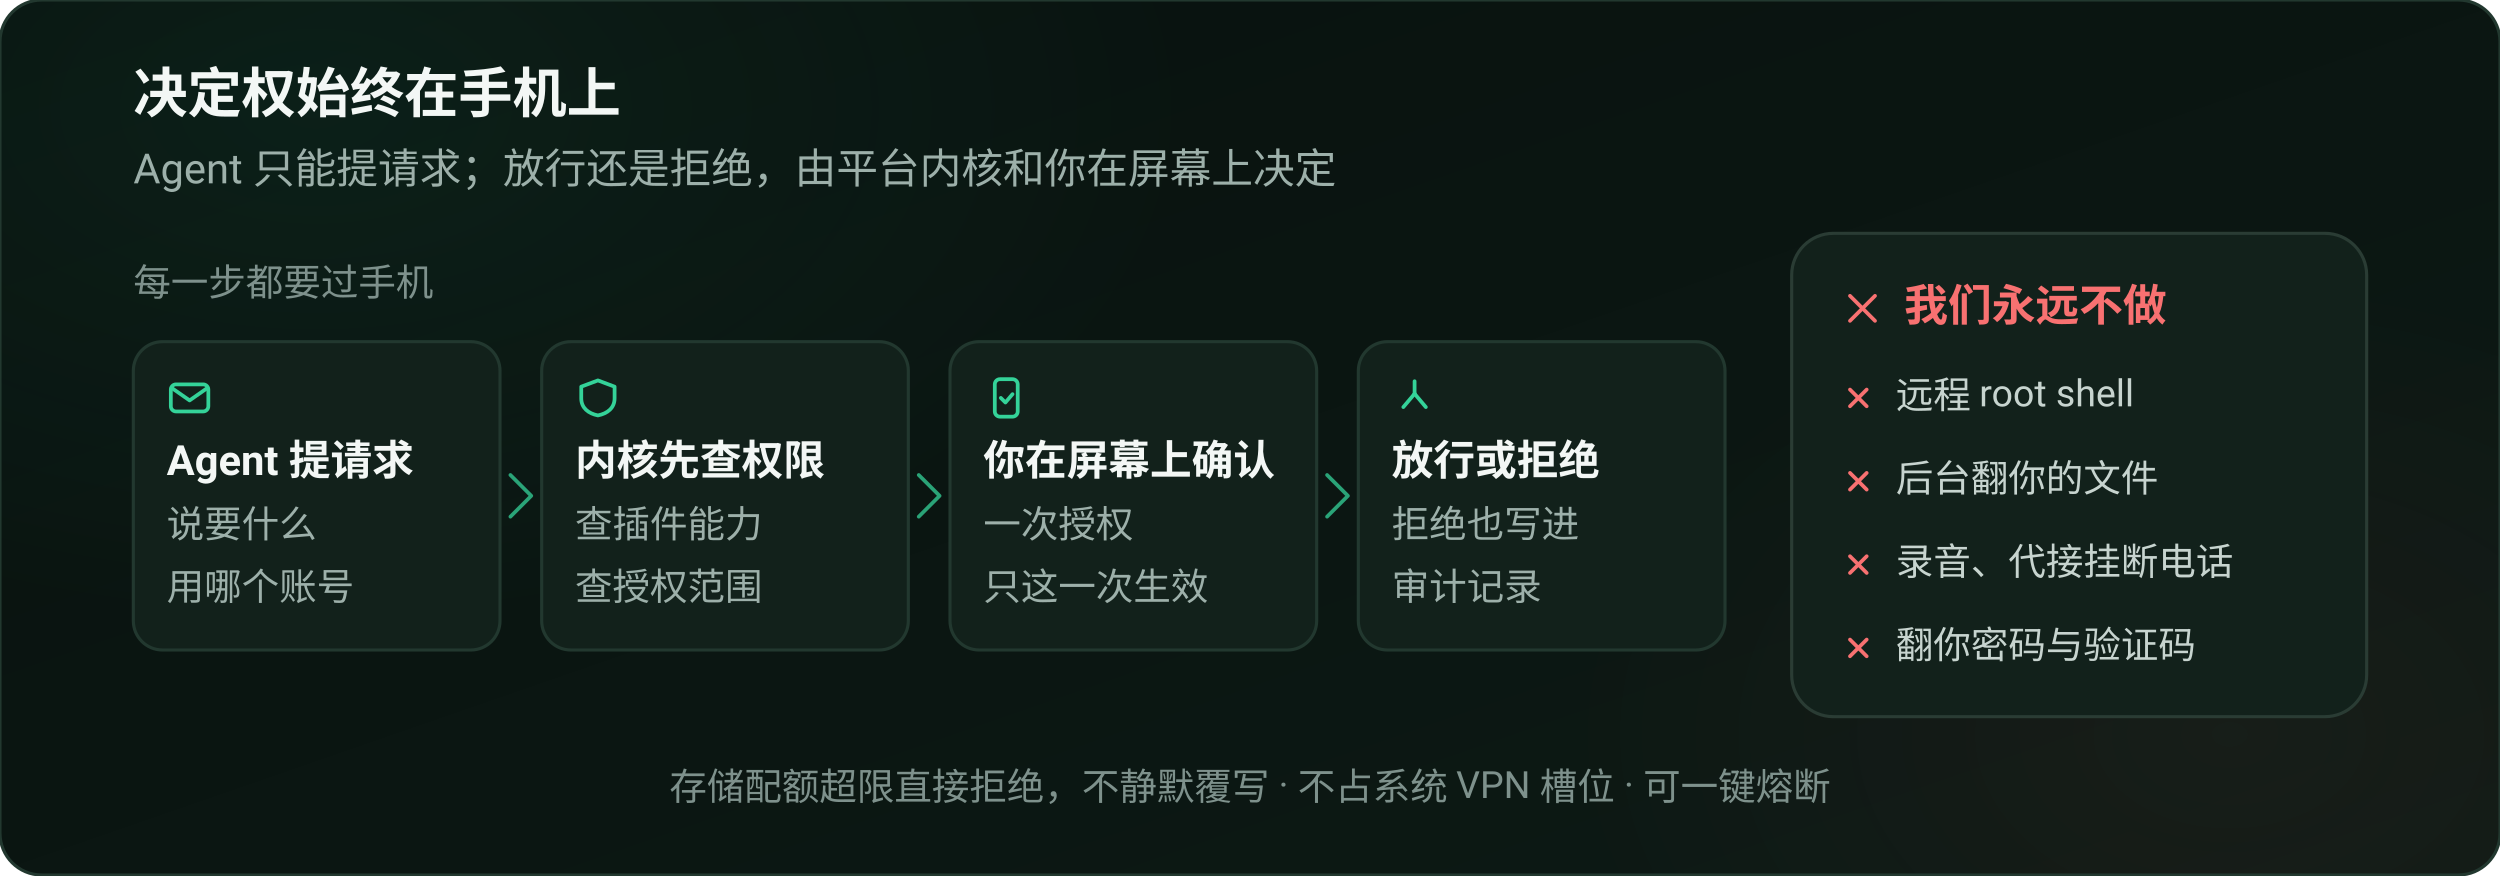
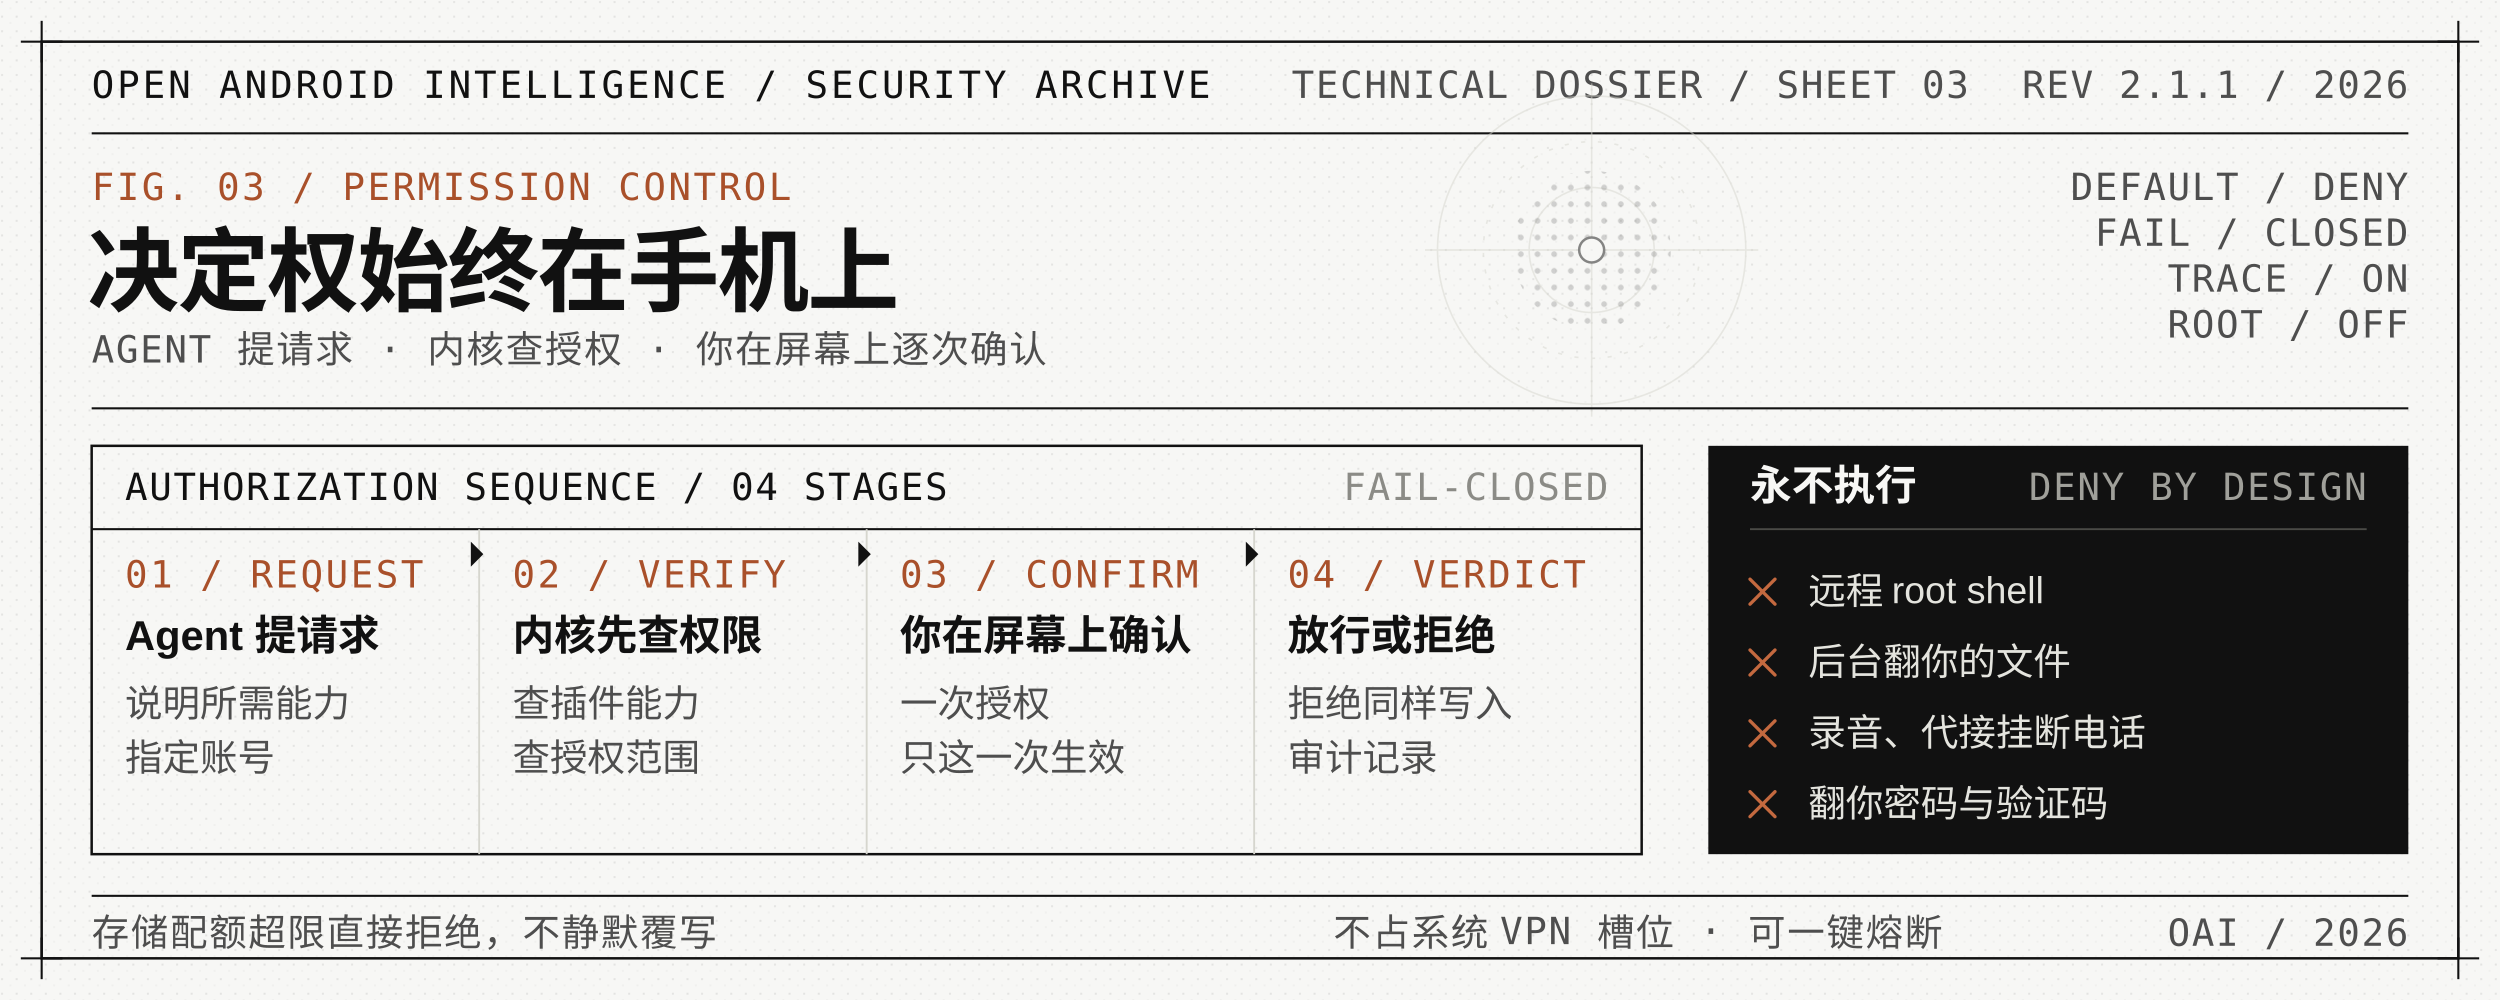
- <svg xmlns="http://www.w3.org/2000/svg" viewBox="0 0 1200 420" width="100%" height="auto" role="img" aria-label="安全模型：Agent 只能提请求，放行还是拒绝由平台内核和你在屏幕上决定">
+ <svg xmlns="http://www.w3.org/2000/svg" viewBox="0 0 1200 480" width="100%" height="auto" role="img" aria-label="安全模型：Agent 只能提请求，放行还是拒绝由平台内核和你在屏幕上决定">
  <defs>
-     <linearGradient id="secBg" x1="0%" y1="0%" x2="100%" y2="100%">
-       <stop offset="0%" stop-color="#08110E" />
-       <stop offset="100%" stop-color="#0D1A15" />
-     </linearGradient>
-     <radialGradient id="secGlowMint" cx="50%" cy="50%" r="50%">
-       <stop offset="0%" stop-color="#34D399" stop-opacity="0.07" />
-       <stop offset="100%" stop-color="#34D399" stop-opacity="0" />
-     </radialGradient>
-     <radialGradient id="secGlowRed" cx="50%" cy="50%" r="50%">
-       <stop offset="0%" stop-color="#F87171" stop-opacity="0.05" />
-       <stop offset="100%" stop-color="#F87171" stop-opacity="0" />
-     </radialGradient>
+     <pattern id="secGrain" width="7" height="7" patternUnits="userSpaceOnUse">
+       <circle cx="1" cy="1" r="0.5" fill="#111111" opacity="0.09" />
+       <circle cx="5" cy="4" r="0.38" fill="#111111" opacity="0.055" />
+     </pattern>
+     <pattern id="secHalftone" width="8" height="8" patternUnits="userSpaceOnUse">
+       <circle cx="2" cy="2" r="1.4" fill="#111111" opacity="0.34" />
+     </pattern>
    <clipPath id="secClip">
-       <rect width="1200" height="420" rx="20" />
+       <rect x="20" y="20" width="1160" height="440" />
    </clipPath>
  </defs>
-   <g font-family="-apple-system, BlinkMacSystemFont, 'Segoe UI', Roboto, 'PingFang SC', 'Noto Sans CJK SC', 'Microsoft YaHei', sans-serif">
-     <g clip-path="url(#secClip)">
-       <rect width="1200" height="420" rx="20" fill="url(#secBg)" />
-       <ellipse cx="150" cy="52" rx="430" ry="250" fill="url(#secGlowMint)" />
-       <ellipse cx="1070" cy="352" rx="320" ry="220" fill="url(#secGlowRed)" />
+   <style>
+     .mono { font-family: "JetBrains Mono", "Roboto Mono", "DejaVu Sans Mono", monospace; font-size: 18px; letter-spacing: 0.8px; fill: #4E4E4E; }
+     .mono-d { font-family: "JetBrains Mono", "Roboto Mono", "DejaVu Sans Mono", monospace; font-size: 18px; letter-spacing: 0.8px; fill: #111111; }
+     .mono-m { font-family: "JetBrains Mono", "Roboto Mono", "DejaVu Sans Mono", monospace; font-size: 18px; letter-spacing: 0.8px; fill: #8B8B86; }
+     .num { font-family: "JetBrains Mono", "Roboto Mono", "DejaVu Sans Mono", monospace; font-size: 18px; letter-spacing: 1.2px; fill: #A9502A; }
+     .disp { font-family: "Arial Black", "Inter", "Noto Sans CJK SC", "PingFang SC", "Microsoft YaHei", sans-serif; font-weight: 900; font-size: 44px; letter-spacing: -0.8px; fill: #111111; }
+     .stage { font-family: "Helvetica Neue", Arial, "Noto Sans CJK SC", "PingFang SC", "Microsoft YaHei", sans-serif; font-size: 20px; font-weight: 700; fill: #111111; }
+     .body { font-family: "Helvetica Neue", Arial, "Noto Sans CJK SC", "PingFang SC", "Microsoft YaHei", sans-serif; font-size: 18px; font-weight: 400; fill: #4E4E4E; }
+     .neg-t { font-family: "Helvetica Neue", Arial, "Noto Sans CJK SC", "PingFang SC", "Microsoft YaHei", sans-serif; font-size: 20px; font-weight: 700; fill: #F7F7F5; }
+     .neg-b { font-family: "Helvetica Neue", Arial, "Noto Sans CJK SC", "PingFang SC", "Microsoft YaHei", sans-serif; font-size: 18px; font-weight: 400; fill: #E4E4DE; }
+     .dim { fill: #A0A09A; }
+   </style>
+   <rect width="1200" height="480" fill="#F7F7F5" />
+   <rect width="1200" height="480" fill="url(#secGrain)" />
+   <rect x="20" y="20" width="1160" height="440" fill="none" stroke="#111111" stroke-width="1.2" />
+   <g stroke="#111111" stroke-width="1">
+     <path d="M10 20H30M20 10V30" />
+     <path d="M1170 20H1190M1180 10V30" />
+     <path d="M10 460H30M20 450V470" />
+     <path d="M1170 460H1190M1180 450V470" />
+   </g>
+   <text x="44" y="47" class="mono-d" style="letter-spacing:1.4px">OPEN ANDROID INTELLIGENCE / SECURITY ARCHIVE</text>
+   <text x="620" y="47" class="mono">TECHNICAL DOSSIER / SHEET 03</text>
+   <text x="1156" y="47" class="mono" text-anchor="end">REV 2.1.1 / 2026</text>
+   <path d="M44 64H1156" stroke="#111111" stroke-width="1" />
+   <g clip-path="url(#secClip)">
+     <g opacity="0.5">
+       <circle cx="764" cy="120" r="30" fill="none" stroke="#D6D6CE" stroke-width="0.8" />
+       <circle cx="764" cy="120" r="52" fill="none" stroke="#D6D6CE" stroke-width="0.8" stroke-dasharray="2 6" />
+       <circle cx="764" cy="120" r="74" fill="none" stroke="#D6D6CE" stroke-width="0.8" />
+       <path d="M764 40V200M684 120H844" stroke="#D6D6CE" stroke-width="0.8" />
+       <circle cx="764" cy="120" r="38" fill="url(#secHalftone)" />
+       <circle cx="764" cy="120" r="6" fill="#F7F7F5" stroke="#111111" stroke-width="1.2" />
    </g>
-     <rect width="1200" height="420" rx="20" fill="none" stroke="#22382F" stroke-width="1.5" />
-     <text x="64" y="54" font-size="26" font-weight="700" fill="#F3F7F5">决定权始终在手机上</text>
-     <text x="64" y="88" font-size="20" font-weight="400" fill="#9DB0AA">Agent 只能提请求；放行还是拒绝，由平台内核和你在屏幕上决定</text>
-     <text x="64" y="142" font-size="18" font-weight="400" fill="#7E918C">每一步都要过手机</text>
-     <g transform="translate(64,164)">
-       <rect width="176" height="148" rx="14" fill="#12211B" stroke="#22382F" stroke-width="1.5" />
-       <g transform="translate(16,16)" fill="none" stroke="#34D399" stroke-width="1.8" stroke-linecap="round" stroke-linejoin="round">
-         <rect x="2" y="4.5" width="18" height="13" rx="2.5" />
-         <path d="M2.4 6.2 L11 12.2 L19.6 6.2" />
-       </g>
-       <text x="16" y="64" font-size="20" font-weight="600" fill="#F3F7F5">Agent 提请求</text>
-       <text x="16" y="94" font-size="18" font-weight="400" fill="#9DB0AA">说要什么</text>
-       <text x="16" y="124" font-size="18" font-weight="400" fill="#9DB0AA">用哪个账号</text>
+   </g>
+   <text x="44" y="96" class="num">FIG. 03 / PERMISSION CONTROL</text>
+   <text x="42" y="146" class="disp">决定权始终在手机上</text>
+   <text x="44" y="174" class="mono">AGENT 提请求 · 内核查授权 · 你在屏幕上逐次确认</text>
+   <text x="1156" y="96" class="mono" text-anchor="end">DEFAULT / DENY</text>
+   <text x="1156" y="118" class="mono" text-anchor="end">FAIL / CLOSED</text>
+   <text x="1156" y="140" class="mono" text-anchor="end">TRACE / ON</text>
+   <text x="1156" y="162" class="mono" text-anchor="end">ROOT / OFF</text>
+   <path d="M44 196H1156" stroke="#111111" stroke-width="1" />
+   <g>
+     <rect x="44" y="214" width="744" height="196" fill="none" stroke="#111111" stroke-width="1.2" />
+     <text x="60" y="240" class="mono-d">AUTHORIZATION SEQUENCE / 04 STAGES</text>
+     <text x="772" y="240" class="mono-m" text-anchor="end">FAIL-CLOSED</text>
+     <path d="M44 254H788" stroke="#111111" stroke-width="1" />
+     <path d="M230 254V410M416 254V410M602 254V410" stroke="#D6D6CE" stroke-width="0.9" />
+   </g>
+   <g>
+     <text x="60" y="282" class="num">01 / REQUEST</text>
+     <text x="60" y="312" class="stage">Agent 提请求</text>
+     <text x="60" y="344" class="body">说明所需能力</text>
+     <text x="60" y="370" class="body">指定账号</text>
+     <text x="246" y="282" class="num">02 / VERIFY</text>
+     <text x="246" y="312" class="stage">内核先查权限</text>
+     <text x="246" y="344" class="body">查插件能力</text>
+     <text x="246" y="370" class="body">查授权范围</text>
+     <text x="432" y="282" class="num">03 / CONFIRM</text>
+     <text x="432" y="312" class="stage">你在屏幕上确认</text>
+     <text x="432" y="344" class="body">一次授权</text>
+     <text x="432" y="370" class="body">只这一次生效</text>
+     <text x="618" y="282" class="num">04 / VERDICT</text>
+     <text x="618" y="312" class="stage">放行或拒绝</text>
+     <text x="618" y="344" class="body">拒绝同样写入</text>
+     <text x="618" y="370" class="body">审计记录</text>
+   </g>
+   <g>
+     <path d="M226 260V272L232 266Z" fill="#111111" />
+     <path d="M412 260V272L418 266Z" fill="#111111" />
+     <path d="M598 260V272L604 266Z" fill="#111111" />
+   </g>
+   <g>
+     <rect x="820" y="214" width="336" height="196" fill="#111111" />
+     <text x="840" y="240" class="neg-t">永不执行</text>
+     <text x="1136" y="240" class="mono dim" text-anchor="end">DENY BY DESIGN</text>
+     <path d="M840 254H1136" stroke="#4A4A46" stroke-width="0.9" />
+     <g stroke="#C4693F" stroke-width="1.6" stroke-linecap="round">
+       <path d="M840 278L852 290M852 278L840 290" />
+       <path d="M840 312L852 324M852 312L840 324" />
+       <path d="M840 346L852 358M852 346L840 358" />
+       <path d="M840 380L852 392M852 380L840 392" />
    </g>
-     <path d="M245 228 L255 238 L245 248" fill="none" stroke="#34D399" stroke-width="1.8" stroke-linecap="round" stroke-linejoin="round" stroke-opacity="0.75" />
-     <g transform="translate(260,164)">
-       <rect width="176" height="148" rx="14" fill="#12211B" stroke="#22382F" stroke-width="1.5" />
-       <g transform="translate(16,16)" fill="none" stroke="#34D399" stroke-width="1.8" stroke-linecap="round" stroke-linejoin="round">
-         <path d="M11 2.6 L19 5.6 V11.2 C19 15.8 15.6 18.5 11 19.4 C6.4 18.5 3 15.8 3 11.2 V5.6 Z" />
-       </g>
-       <text x="16" y="64" font-size="20" font-weight="600" fill="#F3F7F5">内核先查权限</text>
-       <text x="16" y="94" font-size="18" font-weight="400" fill="#9DB0AA">查插件能力</text>
-       <text x="16" y="124" font-size="18" font-weight="400" fill="#9DB0AA">查授权范围</text>
-     </g>
-     <path d="M441 228 L451 238 L441 248" fill="none" stroke="#34D399" stroke-width="1.8" stroke-linecap="round" stroke-linejoin="round" stroke-opacity="0.75" />
-     <g transform="translate(456,164)">
-       <rect width="176" height="148" rx="14" fill="#12211B" stroke="#22382F" stroke-width="1.5" />
-       <g transform="translate(16,16)" fill="none" stroke="#34D399" stroke-width="1.8" stroke-linecap="round" stroke-linejoin="round">
-         <rect x="5.5" y="2" width="11" height="18" rx="2.5" />
-         <path d="M8.4 11 L10.6 13.2 L14 9.2" />
-       </g>
-       <text x="16" y="64" font-size="20" font-weight="600" fill="#F3F7F5">你在屏幕上确认</text>
-       <text x="16" y="94" font-size="18" font-weight="400" fill="#9DB0AA">一次授权</text>
-       <text x="16" y="124" font-size="18" font-weight="400" fill="#9DB0AA">只这一次生效</text>
-     </g>
-     <path d="M637 228 L647 238 L637 248" fill="none" stroke="#34D399" stroke-width="1.8" stroke-linecap="round" stroke-linejoin="round" stroke-opacity="0.75" />
-     <g transform="translate(652,164)">
-       <rect width="176" height="148" rx="14" fill="#12211B" stroke="#22382F" stroke-width="1.5" />
-       <g transform="translate(16,16)" fill="none" stroke="#34D399" stroke-width="1.8" stroke-linecap="round" stroke-linejoin="round">
-         <path d="M11 3 V9" />
-         <path d="M11 9 L5.6 15.4" />
-         <path d="M11 9 L16.4 15.4" />
-       </g>
-       <text x="16" y="64" font-size="20" font-weight="600" fill="#F3F7F5">放行或拒绝</text>
-       <text x="16" y="94" font-size="18" font-weight="400" fill="#9DB0AA">拒绝也写进</text>
-       <text x="16" y="124" font-size="18" font-weight="400" fill="#9DB0AA">审计记录</text>
-     </g>
-     <g transform="translate(860,112)">
-       <rect width="276" height="232" rx="20" fill="#12211B" stroke="#2A3C34" stroke-width="1.5" />
-       <g transform="translate(24,26)" fill="none" stroke="#F87171" stroke-width="1.8" stroke-linecap="round" stroke-linejoin="round">
-         <path d="M4 4 L16 16" />
-         <path d="M16 4 L4 16" />
-       </g>
-       <text x="54" y="42" font-size="21" font-weight="700" fill="#F87171">我们永远不做</text>
-       <g transform="translate(24,71)" fill="none" stroke="#F87171" stroke-width="1.8" stroke-linecap="round" stroke-linejoin="round">
-         <path d="M4 4 L12 12" />
-         <path d="M12 4 L4 12" />
-       </g>
-       <text x="50" y="84" font-size="18" font-weight="400" fill="#C7D4CF">远程 root shell</text>
-       <g transform="translate(24,111)" fill="none" stroke="#F87171" stroke-width="1.8" stroke-linecap="round" stroke-linejoin="round">
-         <path d="M4 4 L12 12" />
-         <path d="M12 4 L4 12" />
-       </g>
-       <text x="50" y="124" font-size="18" font-weight="400" fill="#C7D4CF">后台翻你的文件</text>
-       <g transform="translate(24,151)" fill="none" stroke="#F87171" stroke-width="1.8" stroke-linecap="round" stroke-linejoin="round">
-         <path d="M4 4 L12 12" />
-         <path d="M12 4 L4 12" />
-       </g>
-       <text x="50" y="164" font-size="18" font-weight="400" fill="#C7D4CF">录音、代接挂断电话</text>
-       <g transform="translate(24,191)" fill="none" stroke="#F87171" stroke-width="1.8" stroke-linecap="round" stroke-linejoin="round">
-         <path d="M4 4 L12 12" />
-         <path d="M12 4 L4 12" />
-       </g>
-       <text x="50" y="204" font-size="18" font-weight="400" fill="#C7D4CF">翻你密码与验证码</text>
-     </g>
-     <text x="600" y="384" text-anchor="middle" font-size="18" font-weight="400" fill="#7E918C">存储配额超限直接拒绝，不静默覆写 · 不占系统 VPN 槽位 · 可一键熔断</text>
+     <text x="868" y="290" class="neg-b">远程 root shell</text>
+     <text x="868" y="324" class="neg-b">后台翻你的文件</text>
+     <text x="868" y="358" class="neg-b">录音、代接挂断电话</text>
+     <text x="868" y="392" class="neg-b">翻你密码与验证码</text>
  </g>
+   <path d="M44 430H1156" stroke="#111111" stroke-width="1" />
+   <text x="44" y="454" class="mono">存储配额超限直接拒绝，不静默覆写</text>
+   <text x="640" y="454" class="mono">不占系统 VPN 槽位 · 可一键熔断</text>
+   <text x="1156" y="454" class="mono" text-anchor="end">OAI / 2026</text>
</svg>
